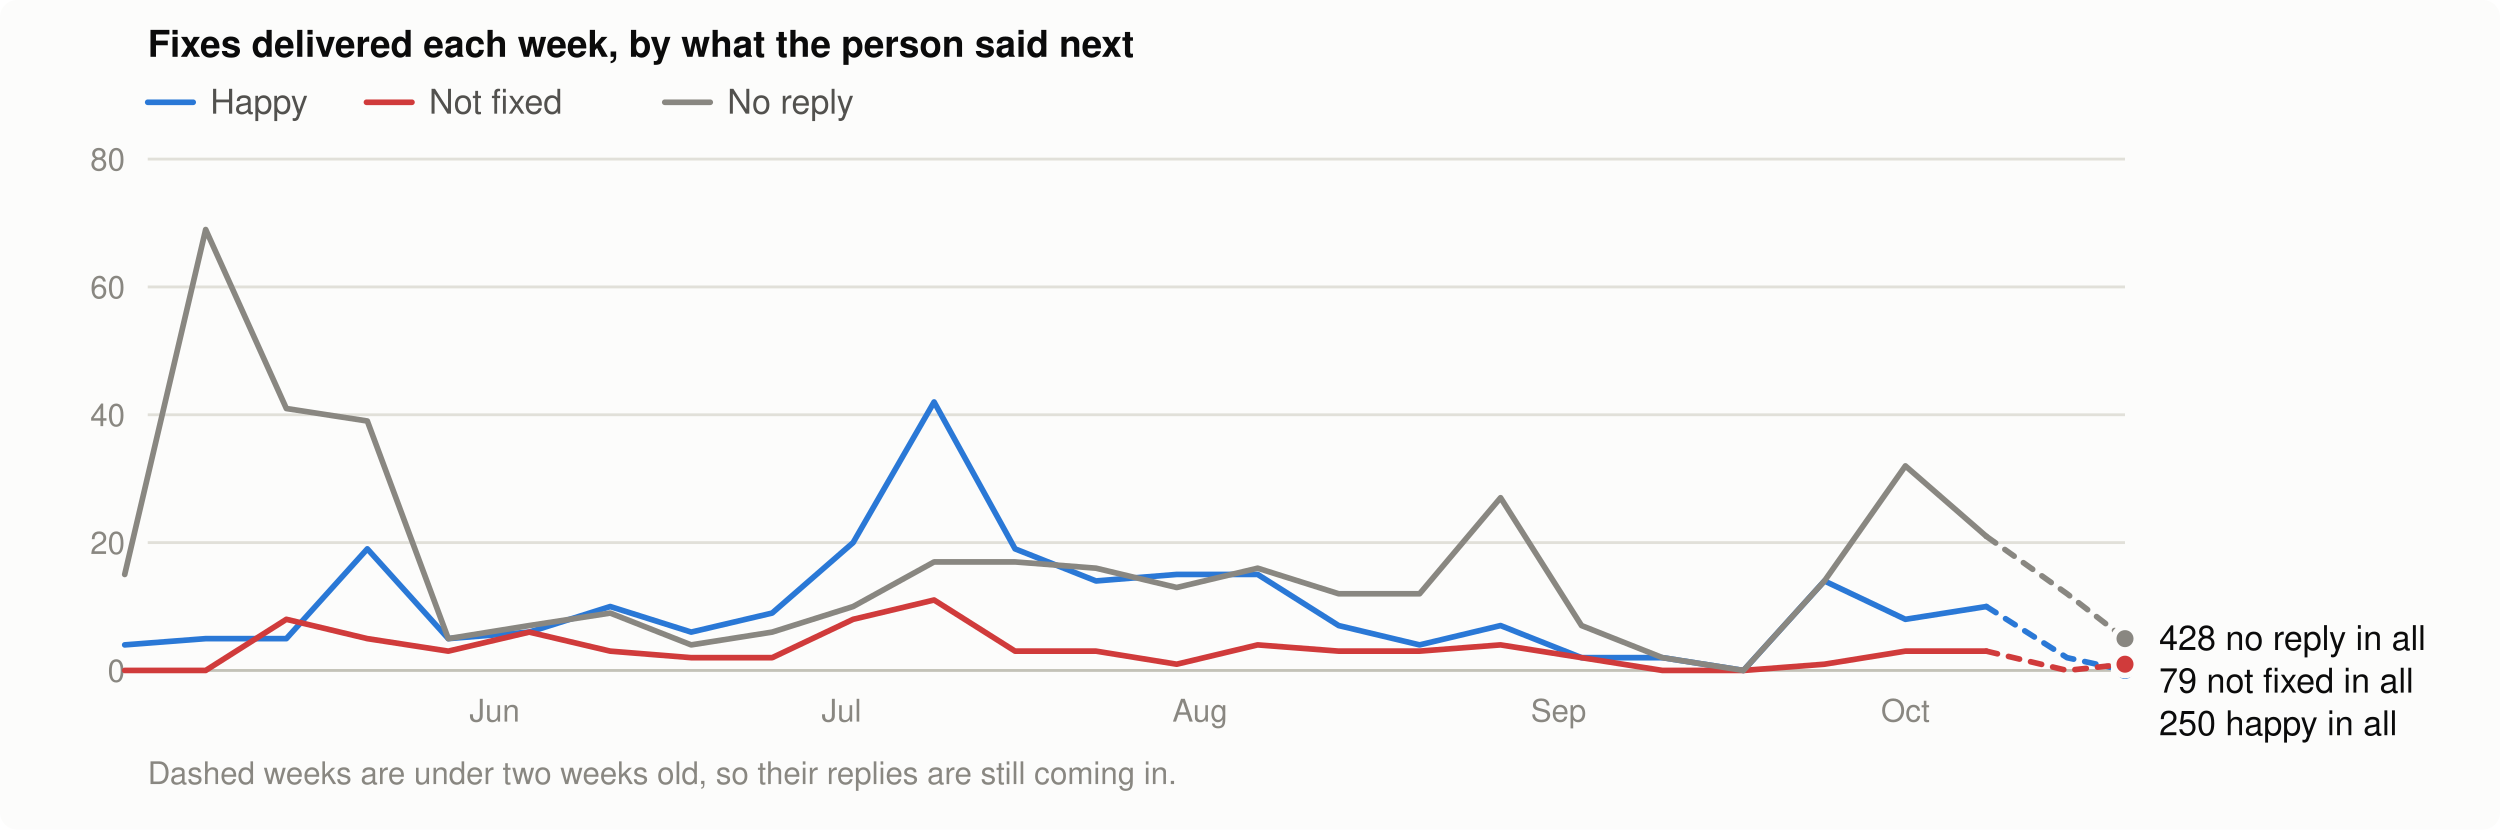
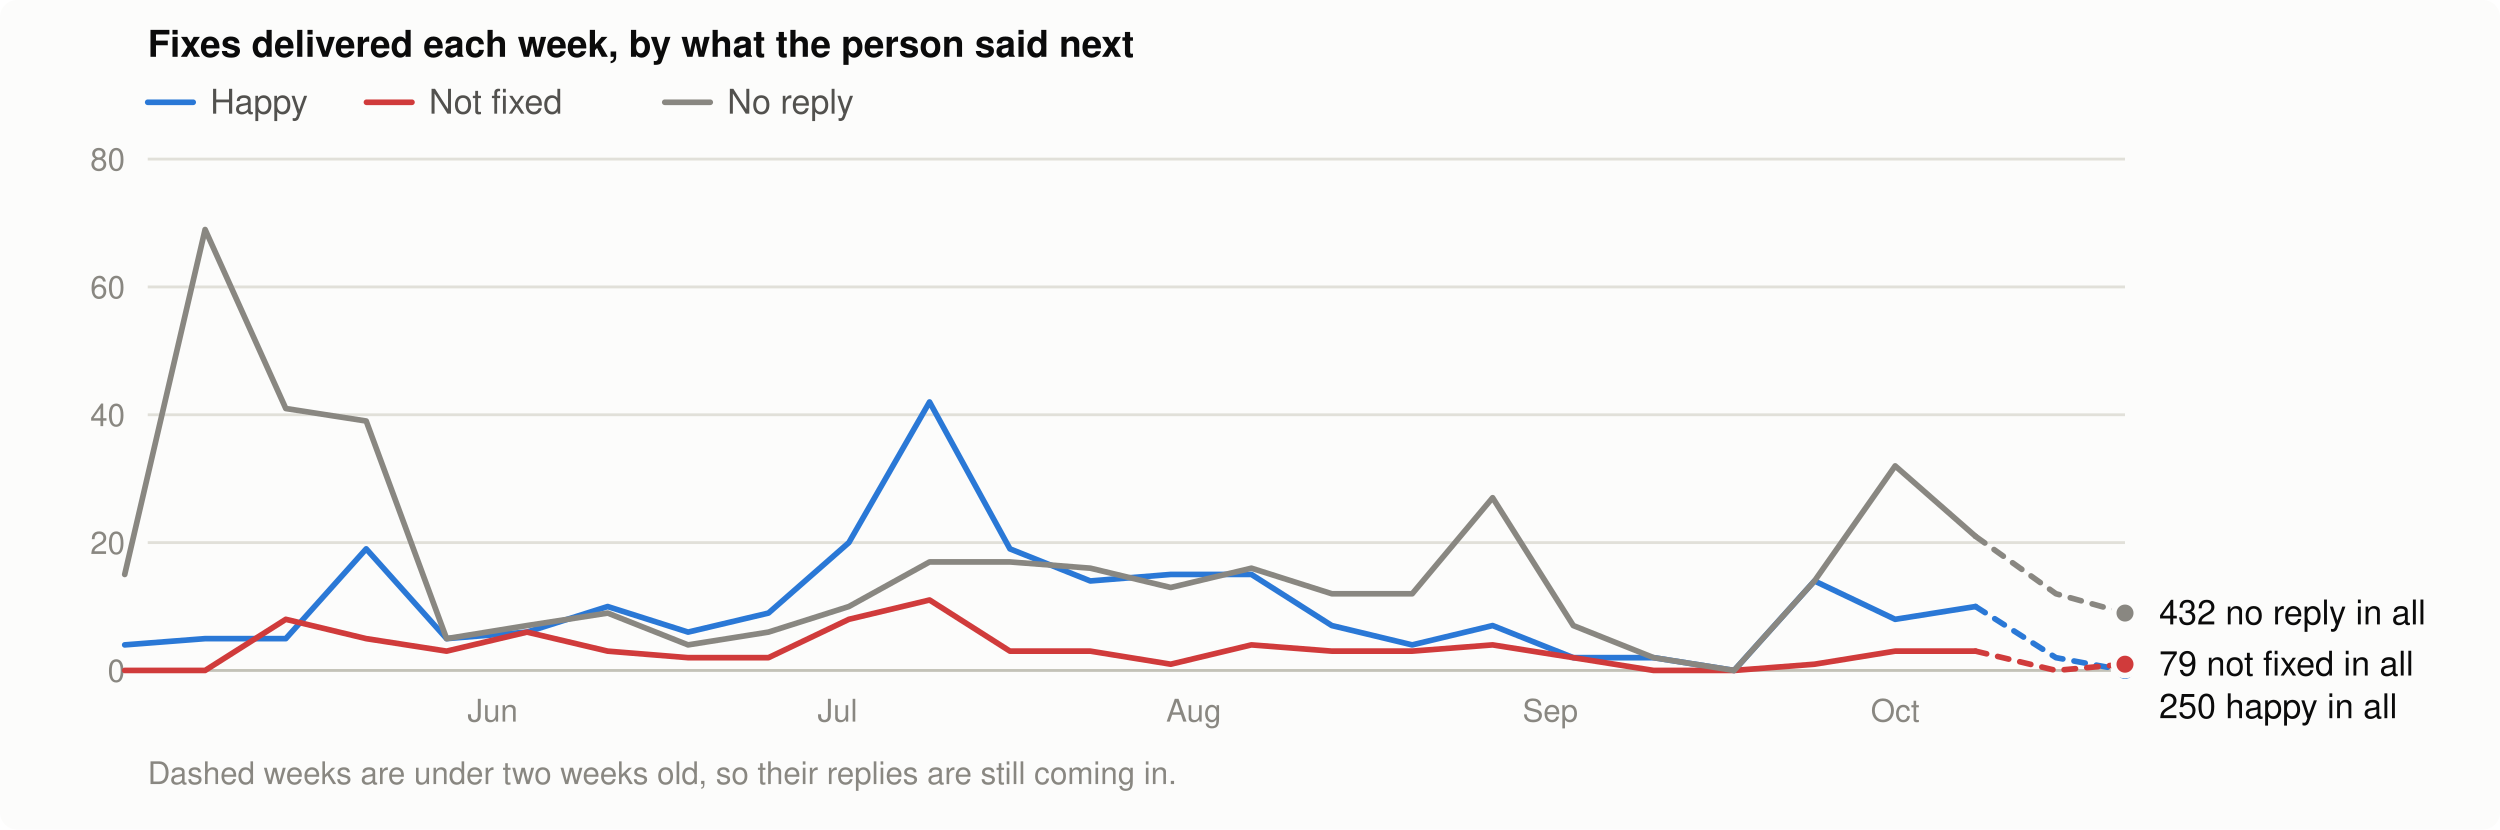
<svg xmlns="http://www.w3.org/2000/svg" width="880" height="292" viewBox="0 0 880 292" role="img" aria-labelledby="t d" font-family="-apple-system, BlinkMacSystemFont, 'Segoe UI', Helvetica, Arial, sans-serif">
  <rect width="100%" height="100%" rx="6" fill="#fcfcfb" />
  <text x="52.0" y="20.0" fill="#0b0b0b" font-size="13" font-weight="600" text-anchor="start">Fixes delivered each week, by what the person said next</text>
  <line x1="52" y1="36" x2="68" y2="36" stroke="#2a78d6" stroke-width="2" stroke-linecap="round" />
  <text x="74.0" y="40.0" fill="#52514e" font-size="12" font-weight="400" text-anchor="start">Happy</text>
  <line x1="129" y1="36" x2="145" y2="36" stroke="#d03b3b" stroke-width="2" stroke-linecap="round" />
  <text x="151.0" y="40.0" fill="#52514e" font-size="12" font-weight="400" text-anchor="start">Not fixed</text>
  <line x1="234" y1="36" x2="250" y2="36" stroke="#898781" stroke-width="2" stroke-linecap="round" />
  <text x="256.0" y="40.0" fill="#52514e" font-size="12" font-weight="400" text-anchor="start">No reply</text>
  <line x1="52" y1="236.0" x2="748" y2="236.0" stroke="#c3c2b7" stroke-width="1" />
  <text x="44.0" y="240.0" fill="#898781" font-size="11" font-weight="400" text-anchor="end">0</text>
  <line x1="52" y1="191.0" x2="748" y2="191.0" stroke="#e1e0d9" stroke-width="1" />
  <text x="44.0" y="195.0" fill="#898781" font-size="11" font-weight="400" text-anchor="end">20</text>
  <line x1="52" y1="146.0" x2="748" y2="146.0" stroke="#e1e0d9" stroke-width="1" />
  <text x="44.0" y="150.0" fill="#898781" font-size="11" font-weight="400" text-anchor="end">40</text>
  <line x1="52" y1="101.0" x2="748" y2="101.0" stroke="#e1e0d9" stroke-width="1" />
  <text x="44.0" y="105.0" fill="#898781" font-size="11" font-weight="400" text-anchor="end">60</text>
  <line x1="52" y1="56.0" x2="748" y2="56.0" stroke="#e1e0d9" stroke-width="1" />
  <text x="44.0" y="60.0" fill="#898781" font-size="11" font-weight="400" text-anchor="end">80</text>
-   <path d="M43.9,227.0 L72.4,224.8 L100.8,224.8 L129.3,193.2 L157.8,224.8 L186.3,222.5 L214.8,213.5 L243.3,222.5 L271.8,215.8 L300.3,191.0 L328.8,141.5 L357.3,193.2 L385.8,204.5 L414.2,202.2 L442.7,202.2 L471.2,220.2 L499.7,227.0 L528.2,220.2 L556.7,231.5 L585.2,231.5 L613.7,236.0 L642.2,204.5 L670.7,218.0 L699.2,213.5" fill="none" stroke="#2a78d6" stroke-width="2" stroke-linejoin="round" stroke-linecap="round" />
-   <path d="M699.2,213.5 L727.6,231.5 L748.0,236.0" fill="none" stroke="#2a78d6" stroke-width="2" stroke-linejoin="round" stroke-linecap="round" stroke-dasharray="4 4" />
+   <path d="M43.9,227.0 L72.2,224.8 L100.6,224.8 L128.9,193.2 L157.2,224.8 L185.5,222.5 L213.9,213.5 L242.2,222.5 L270.5,215.8 L298.8,191.0 L327.2,141.5 L355.5,193.2 L383.8,204.5 L412.1,202.2 L440.5,202.2 L468.8,220.2 L497.1,227.0 L525.4,220.2 L553.8,231.5 L582.1,231.5 L610.4,236.0 L638.7,204.5 L667.1,218.0 L695.4,213.5" fill="none" stroke="#2a78d6" stroke-width="2" stroke-linejoin="round" stroke-linecap="round" />
+   <path d="M695.4,213.5 L723.7,231.5 L748.0,236.0" fill="none" stroke="#2a78d6" stroke-width="2" stroke-linejoin="round" stroke-linecap="round" stroke-dasharray="4 4" />
  <circle cx="748.0" cy="236.0" r="4" fill="#2a78d6" stroke="#fcfcfb" stroke-width="2" />
-   <path d="M43.9,236.0 L72.4,236.0 L100.8,218.0 L129.3,224.8 L157.8,229.2 L186.3,222.5 L214.8,229.2 L243.3,231.5 L271.8,231.5 L300.3,218.0 L328.8,211.2 L357.3,229.2 L385.8,229.2 L414.2,233.8 L442.7,227.0 L471.2,229.2 L499.7,229.2 L528.2,227.0 L556.7,231.5 L585.2,236.0 L613.7,236.0 L642.2,233.8 L670.7,229.2 L699.2,229.2" fill="none" stroke="#d03b3b" stroke-width="2" stroke-linejoin="round" stroke-linecap="round" />
-   <path d="M699.2,229.2 L727.6,236.0 L748.0,233.8" fill="none" stroke="#d03b3b" stroke-width="2" stroke-linejoin="round" stroke-linecap="round" stroke-dasharray="4 4" />
+   <path d="M43.9,236.0 L72.2,236.0 L100.6,218.0 L128.9,224.8 L157.2,229.2 L185.5,222.5 L213.9,229.2 L242.2,231.5 L270.5,231.5 L298.8,218.0 L327.2,211.2 L355.5,229.2 L383.8,229.2 L412.1,233.8 L440.5,227.0 L468.8,229.2 L497.1,229.2 L525.4,227.0 L553.8,231.5 L582.1,236.0 L610.4,236.0 L638.7,233.8 L667.1,229.2 L695.4,229.2" fill="none" stroke="#d03b3b" stroke-width="2" stroke-linejoin="round" stroke-linecap="round" />
+   <path d="M695.4,229.2 L723.7,236.0 L748.0,233.8" fill="none" stroke="#d03b3b" stroke-width="2" stroke-linejoin="round" stroke-linecap="round" stroke-dasharray="4 4" />
  <circle cx="748.0" cy="233.8" r="4" fill="#d03b3b" stroke="#fcfcfb" stroke-width="2" />
-   <path d="M43.9,202.2 L72.4,80.8 L100.8,143.8 L129.3,148.2 L157.8,224.8 L186.3,220.2 L214.8,215.8 L243.3,227.0 L271.8,222.5 L300.3,213.5 L328.8,197.8 L357.3,197.8 L385.8,200.0 L414.2,206.8 L442.7,200.0 L471.2,209.0 L499.7,209.0 L528.2,175.2 L556.7,220.2 L585.2,231.5 L613.7,236.0 L642.2,204.5 L670.7,164.0 L699.2,188.8" fill="none" stroke="#898781" stroke-width="2" stroke-linejoin="round" stroke-linecap="round" />
-   <path d="M699.2,188.8 L727.6,209.0 L748.0,224.8" fill="none" stroke="#898781" stroke-width="2" stroke-linejoin="round" stroke-linecap="round" stroke-dasharray="4 4" />
-   <circle cx="748.0" cy="224.8" r="4" fill="#898781" stroke="#fcfcfb" stroke-width="2" />
-   <text x="760.0" y="228.8" fill="#0b0b0b" font-size="12" font-weight="400" text-anchor="start">428 no reply in all</text>
-   <text x="760.0" y="243.8" fill="#0b0b0b" font-size="12" font-weight="400" text-anchor="start">79 not fixed in all</text>
-   <text x="760.0" y="258.8" fill="#0b0b0b" font-size="12" font-weight="400" text-anchor="start">250 happy in all</text>
-   <text x="174.1" y="254.0" fill="#898781" font-size="11" font-weight="400" text-anchor="middle">Jun</text>
-   <text x="296.2" y="254.0" fill="#898781" font-size="11" font-weight="400" text-anchor="middle">Jul</text>
-   <text x="422.4" y="254.0" fill="#898781" font-size="11" font-weight="400" text-anchor="middle">Aug</text>
-   <text x="548.6" y="254.0" fill="#898781" font-size="11" font-weight="400" text-anchor="middle">Sep</text>
-   <text x="670.7" y="254.0" fill="#898781" font-size="11" font-weight="400" text-anchor="middle">Oct</text>
+   <path d="M43.9,202.2 L72.2,80.8 L100.6,143.8 L128.9,148.2 L157.2,224.8 L185.5,220.2 L213.9,215.8 L242.2,227.0 L270.5,222.5 L298.8,213.5 L327.2,197.8 L355.5,197.8 L383.8,200.0 L412.1,206.8 L440.5,200.0 L468.8,209.0 L497.1,209.0 L525.4,175.2 L553.8,220.2 L582.1,231.5 L610.4,236.0 L638.7,204.5 L667.1,164.0 L695.4,188.8" fill="none" stroke="#898781" stroke-width="2" stroke-linejoin="round" stroke-linecap="round" />
+   <path d="M695.4,188.8 L723.7,209.0 L748.0,215.8" fill="none" stroke="#898781" stroke-width="2" stroke-linejoin="round" stroke-linecap="round" stroke-dasharray="4 4" />
+   <circle cx="748.0" cy="215.8" r="4" fill="#898781" stroke="#fcfcfb" stroke-width="2" />
+   <text x="760.0" y="219.8" fill="#0b0b0b" font-size="12" font-weight="400" text-anchor="start">432 no reply in all</text>
+   <text x="760.0" y="237.8" fill="#0b0b0b" font-size="12" font-weight="400" text-anchor="start">79 not fixed in all</text>
+   <text x="760.0" y="252.8" fill="#0b0b0b" font-size="12" font-weight="400" text-anchor="start">250 happy in all</text>
+   <text x="173.4" y="254.0" fill="#898781" font-size="11" font-weight="400" text-anchor="middle">Jun</text>
+   <text x="294.8" y="254.0" fill="#898781" font-size="11" font-weight="400" text-anchor="middle">Jul</text>
+   <text x="420.2" y="254.0" fill="#898781" font-size="11" font-weight="400" text-anchor="middle">Aug</text>
+   <text x="545.7" y="254.0" fill="#898781" font-size="11" font-weight="400" text-anchor="middle">Sep</text>
+   <text x="667.1" y="254.0" fill="#898781" font-size="11" font-weight="400" text-anchor="middle">Oct</text>
  <text x="52.0" y="276.0" fill="#898781" font-size="11" font-weight="400" text-anchor="start">Dashed weeks are under two weeks old, so their replies are still coming in.</text>
</svg>
